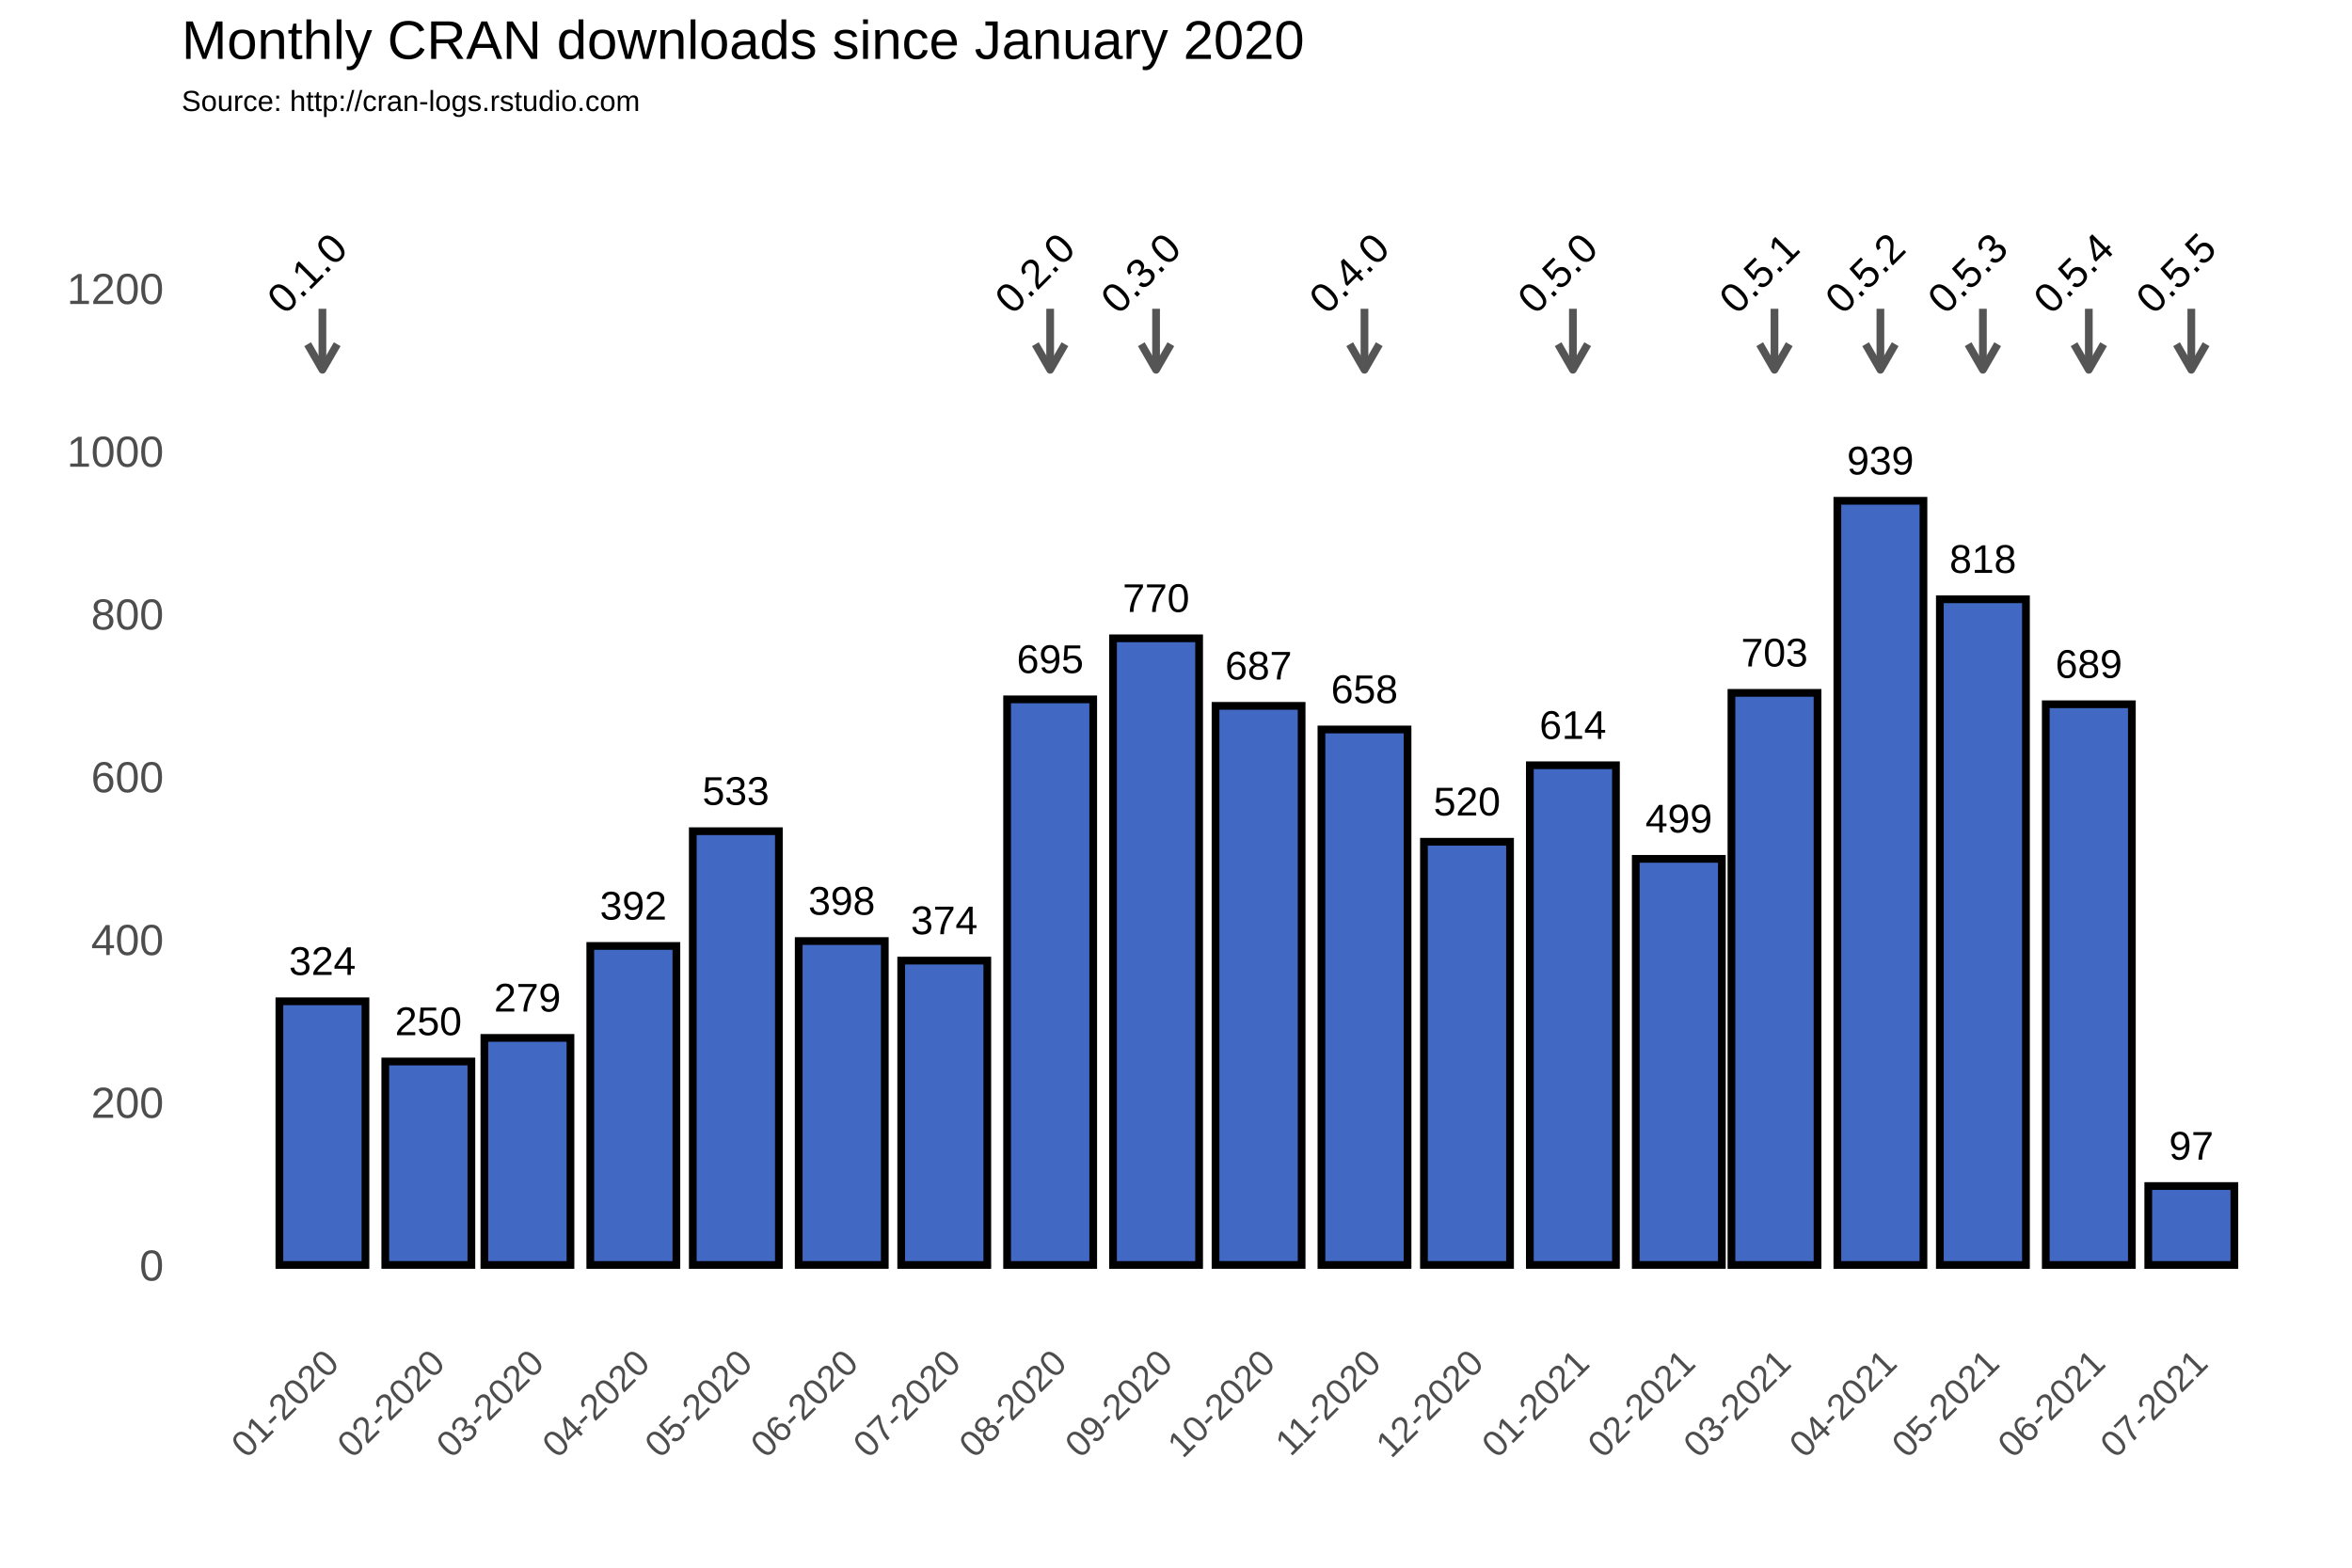
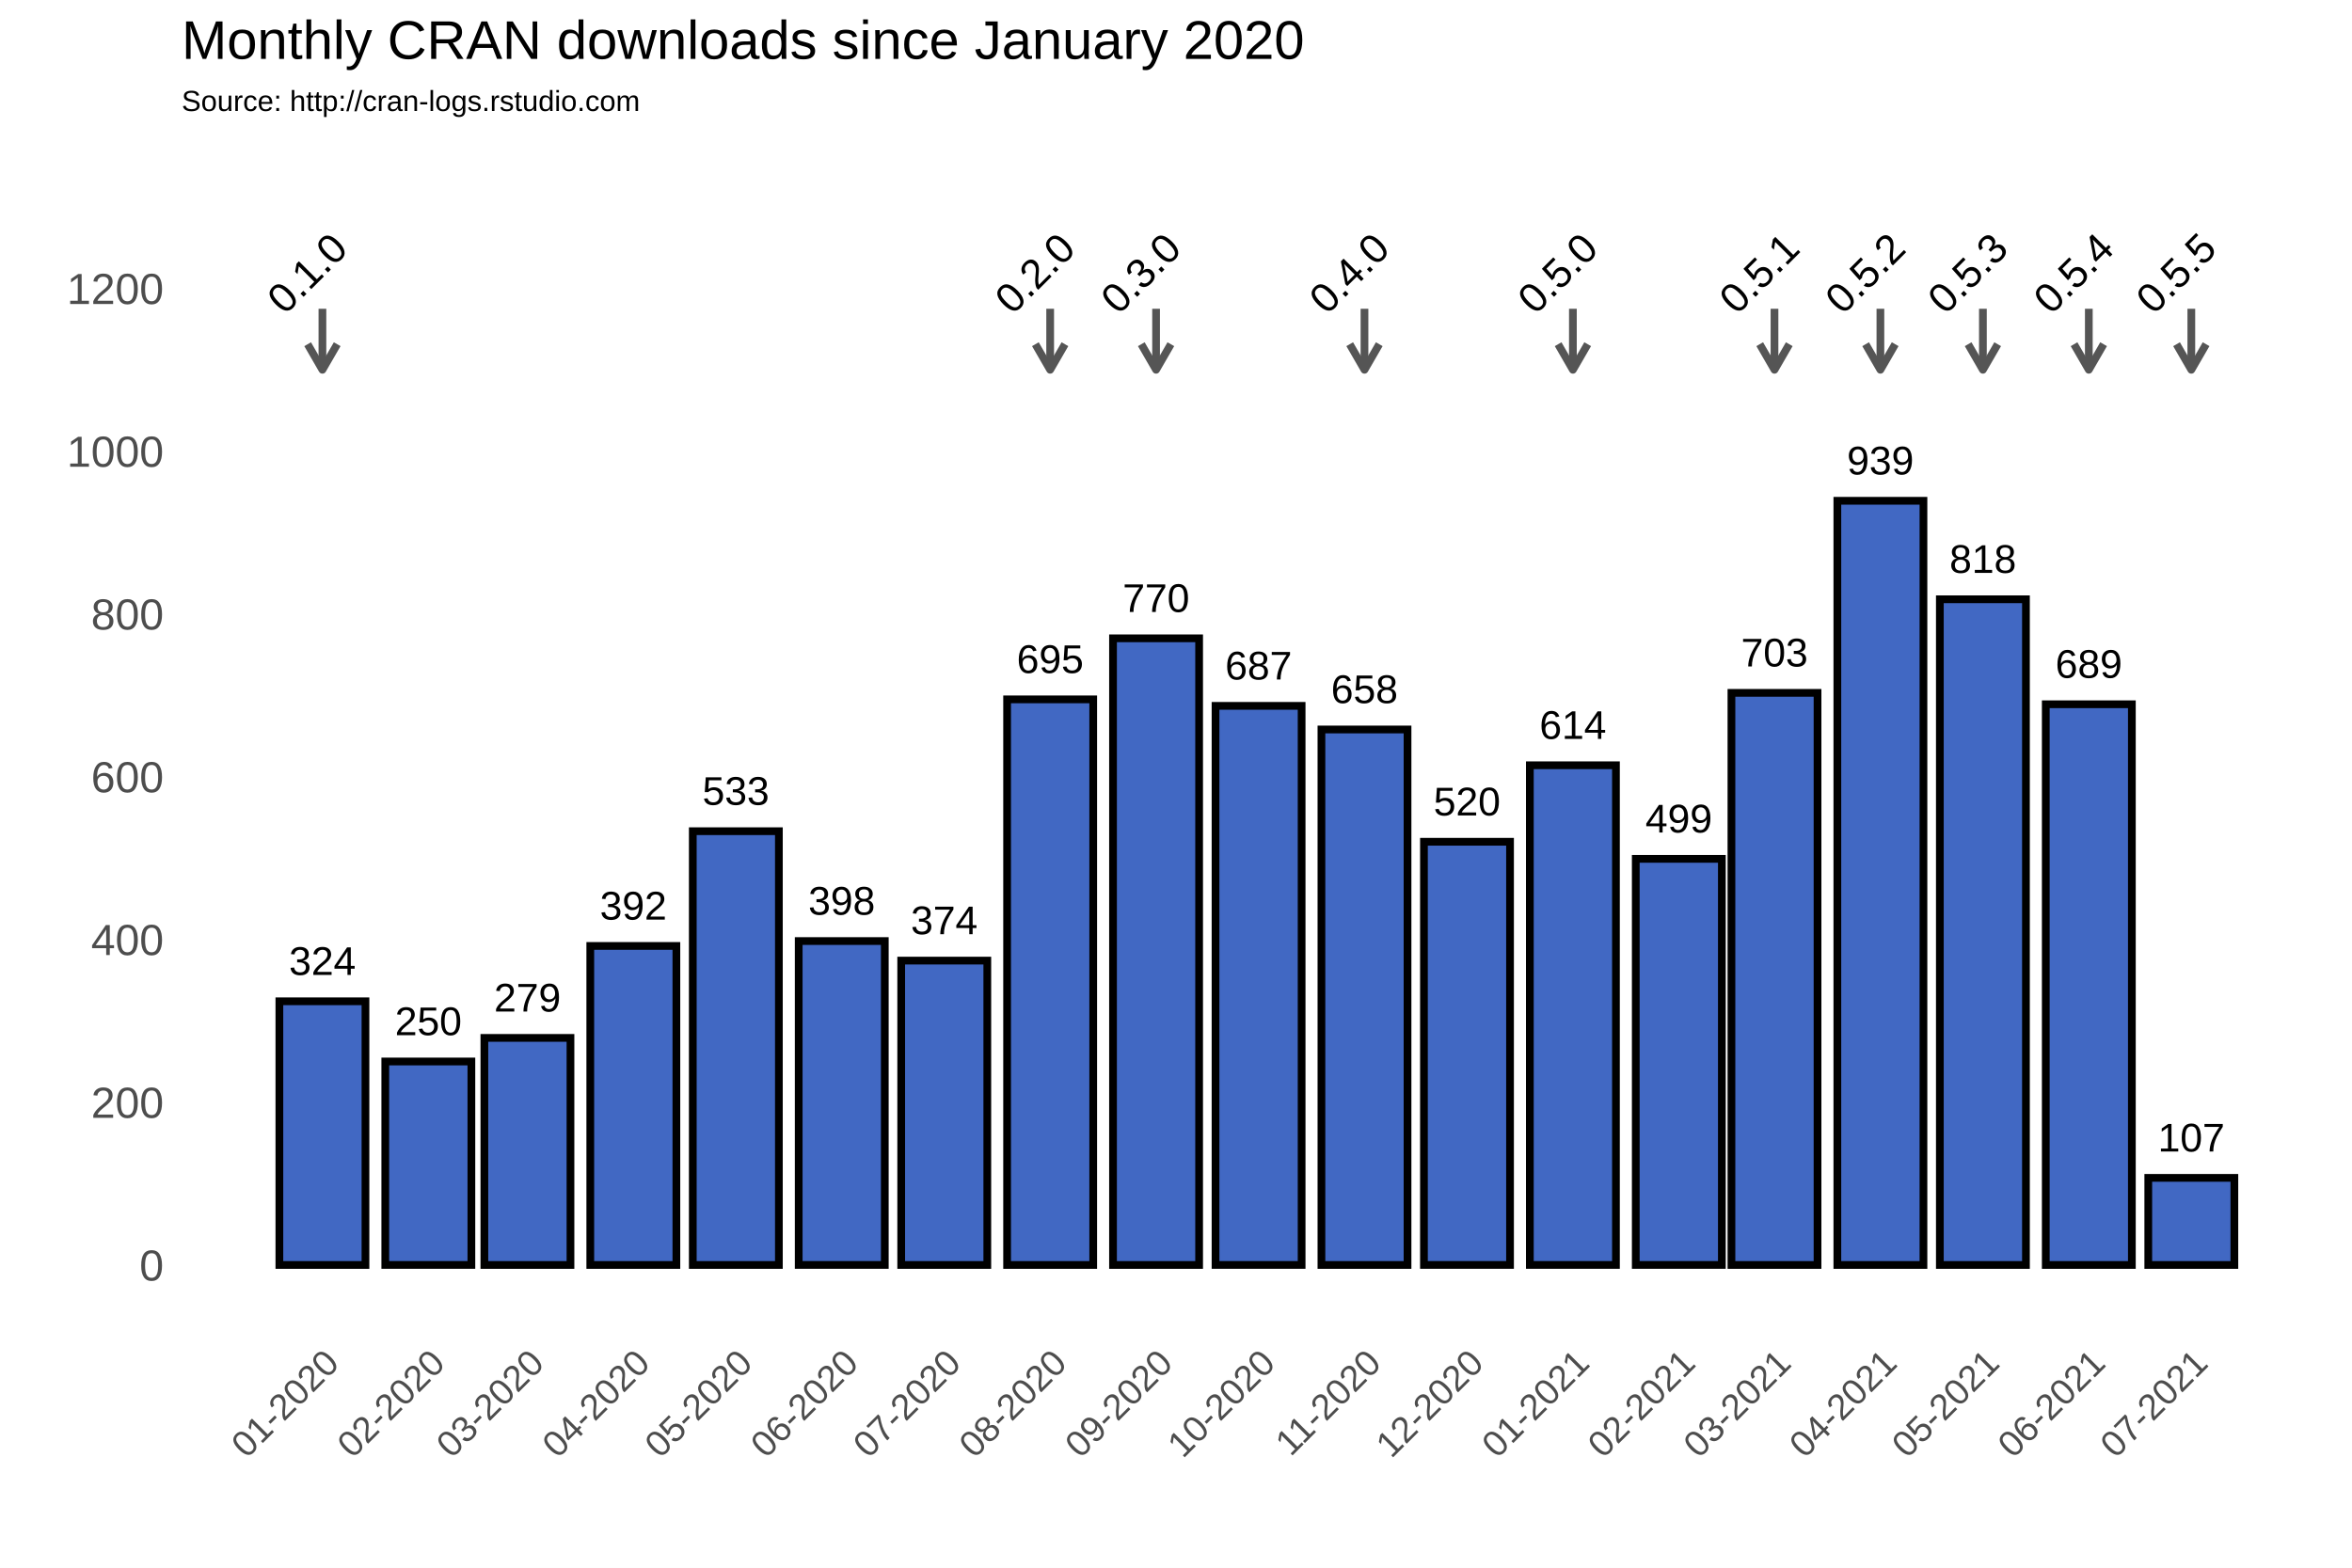
<svg xmlns="http://www.w3.org/2000/svg" class="svglite" width="648.00pt" height="432.00pt" viewBox="0 0 648.00 432.00">
  <defs>
    <style type="text/css">
    .svglite line, .svglite polyline, .svglite polygon, .svglite path, .svglite rect, .svglite circle {
      fill: none;
      stroke: #000000;
      stroke-linecap: round;
      stroke-linejoin: round;
      stroke-miterlimit: 10.00;
    }
  </style>
  </defs>
  <rect width="100%" height="100%" style="stroke: none; fill: #FFFFFF;" />
  <defs>
    <clipPath id="cpMC4wMHw2NDguMDB8MC4wMHw0MzIuMDA=">
      <rect x="0.00" y="0.00" width="648.00" height="432.00" />
    </clipPath>
  </defs>
  <g clip-path="url(#cpMC4wMHw2NDguMDB8MC4wMHw0MzIuMDA=)">
    <rect x="0.00" y="0.00" width="648.00" height="432.00" style="stroke-width: 1.07; stroke: #FFFFFF; fill: #FFFFFF;" />
  </g>
  <defs>
    <clipPath id="cpNTAuMDR8NjQyLjUyfDM3Ljc2fDM2My4zOA==">
      <rect x="50.04" y="37.76" width="592.48" height="325.62" />
    </clipPath>
  </defs>
  <g clip-path="url(#cpNTAuMDR8NjQyLjUyfDM3Ljc2fDM2My4zOA==)">
    <rect x="50.04" y="37.76" width="592.48" height="325.62" style="stroke-width: 1.07; stroke: none;" />
    <polyline points="50.04,326.15 642.52,326.15 " style="stroke-width: 0.53; stroke: #FFFFFF; stroke-linecap: butt;" />
    <polyline points="50.04,281.30 642.52,281.30 " style="stroke-width: 0.53; stroke: #FFFFFF; stroke-linecap: butt;" />
    <polyline points="50.04,236.45 642.52,236.45 " style="stroke-width: 0.53; stroke: #FFFFFF; stroke-linecap: butt;" />
    <polyline points="50.04,191.60 642.52,191.60 " style="stroke-width: 0.53; stroke: #FFFFFF; stroke-linecap: butt;" />
    <polyline points="50.04,146.75 642.52,146.75 " style="stroke-width: 0.53; stroke: #FFFFFF; stroke-linecap: butt;" />
    <polyline points="50.04,101.90 642.52,101.90 " style="stroke-width: 0.53; stroke: #FFFFFF; stroke-linecap: butt;" />
    <polyline points="50.04,57.04 642.52,57.04 " style="stroke-width: 0.53; stroke: #FFFFFF; stroke-linecap: butt;" />
    <polyline points="59.65,363.38 59.65,37.76 " style="stroke-width: 0.53; stroke: #FFFFFF; stroke-linecap: butt;" />
    <polyline points="74.24,363.38 74.24,37.76 " style="stroke-width: 0.53; stroke: #FFFFFF; stroke-linecap: butt;" />
    <polyline points="103.42,363.38 103.42,37.76 " style="stroke-width: 0.53; stroke: #FFFFFF; stroke-linecap: butt;" />
    <polyline points="131.66,363.38 131.66,37.76 " style="stroke-width: 0.53; stroke: #FFFFFF; stroke-linecap: butt;" />
    <polyline points="159.90,363.38 159.90,37.76 " style="stroke-width: 0.53; stroke: #FFFFFF; stroke-linecap: butt;" />
    <polyline points="188.61,363.38 188.61,37.76 " style="stroke-width: 0.53; stroke: #FFFFFF; stroke-linecap: butt;" />
    <polyline points="217.32,363.38 217.32,37.76 " style="stroke-width: 0.53; stroke: #FFFFFF; stroke-linecap: butt;" />
    <polyline points="246.03,363.38 246.03,37.76 " style="stroke-width: 0.53; stroke: #FFFFFF; stroke-linecap: butt;" />
    <polyline points="274.74,363.38 274.74,37.76 " style="stroke-width: 0.53; stroke: #FFFFFF; stroke-linecap: butt;" />
    <polyline points="303.92,363.38 303.92,37.76 " style="stroke-width: 0.53; stroke: #FFFFFF; stroke-linecap: butt;" />
    <polyline points="332.63,363.38 332.63,37.76 " style="stroke-width: 0.53; stroke: #FFFFFF; stroke-linecap: butt;" />
    <polyline points="361.34,363.38 361.34,37.76 " style="stroke-width: 0.53; stroke: #FFFFFF; stroke-linecap: butt;" />
    <polyline points="390.05,363.38 390.05,37.76 " style="stroke-width: 0.53; stroke: #FFFFFF; stroke-linecap: butt;" />
    <polyline points="418.76,363.38 418.76,37.76 " style="stroke-width: 0.53; stroke: #FFFFFF; stroke-linecap: butt;" />
    <polyline points="447.94,363.38 447.94,37.76 " style="stroke-width: 0.53; stroke: #FFFFFF; stroke-linecap: butt;" />
    <polyline points="475.71,363.38 475.71,37.76 " style="stroke-width: 0.53; stroke: #FFFFFF; stroke-linecap: butt;" />
    <polyline points="503.48,363.38 503.48,37.76 " style="stroke-width: 0.53; stroke: #FFFFFF; stroke-linecap: butt;" />
    <polyline points="532.19,363.38 532.19,37.76 " style="stroke-width: 0.53; stroke: #FFFFFF; stroke-linecap: butt;" />
    <polyline points="560.90,363.38 560.90,37.76 " style="stroke-width: 0.53; stroke: #FFFFFF; stroke-linecap: butt;" />
    <polyline points="589.61,363.38 589.61,37.76 " style="stroke-width: 0.53; stroke: #FFFFFF; stroke-linecap: butt;" />
    <polyline points="618.32,363.38 618.32,37.76 " style="stroke-width: 0.53; stroke: #FFFFFF; stroke-linecap: butt;" />
    <polyline points="632.91,363.38 632.91,37.76 " style="stroke-width: 0.53; stroke: #FFFFFF; stroke-linecap: butt;" />
    <polyline points="50.04,348.58 642.52,348.58 " style="stroke-width: 1.07; stroke: #FFFFFF; stroke-linecap: butt;" />
    <polyline points="50.04,303.73 642.52,303.73 " style="stroke-width: 1.07; stroke: #FFFFFF; stroke-linecap: butt;" />
    <polyline points="50.04,258.88 642.52,258.88 " style="stroke-width: 1.07; stroke: #FFFFFF; stroke-linecap: butt;" />
    <polyline points="50.04,214.02 642.52,214.02 " style="stroke-width: 1.07; stroke: #FFFFFF; stroke-linecap: butt;" />
    <polyline points="50.04,169.17 642.52,169.17 " style="stroke-width: 1.07; stroke: #FFFFFF; stroke-linecap: butt;" />
    <polyline points="50.04,124.32 642.52,124.32 " style="stroke-width: 1.07; stroke: #FFFFFF; stroke-linecap: butt;" />
    <polyline points="50.04,79.47 642.52,79.47 " style="stroke-width: 1.07; stroke: #FFFFFF; stroke-linecap: butt;" />
    <polyline points="88.83,363.38 88.83,37.76 " style="stroke-width: 1.07; stroke: #FFFFFF; stroke-linecap: butt;" />
    <polyline points="118.02,363.38 118.02,37.76 " style="stroke-width: 1.07; stroke: #FFFFFF; stroke-linecap: butt;" />
    <polyline points="145.31,363.38 145.31,37.76 " style="stroke-width: 1.07; stroke: #FFFFFF; stroke-linecap: butt;" />
    <polyline points="174.49,363.38 174.49,37.76 " style="stroke-width: 1.07; stroke: #FFFFFF; stroke-linecap: butt;" />
    <polyline points="202.73,363.38 202.73,37.76 " style="stroke-width: 1.07; stroke: #FFFFFF; stroke-linecap: butt;" />
    <polyline points="231.91,363.38 231.91,37.76 " style="stroke-width: 1.07; stroke: #FFFFFF; stroke-linecap: butt;" />
    <polyline points="260.15,363.38 260.15,37.76 " style="stroke-width: 1.07; stroke: #FFFFFF; stroke-linecap: butt;" />
    <polyline points="289.33,363.38 289.33,37.76 " style="stroke-width: 1.07; stroke: #FFFFFF; stroke-linecap: butt;" />
    <polyline points="318.51,363.38 318.51,37.76 " style="stroke-width: 1.07; stroke: #FFFFFF; stroke-linecap: butt;" />
    <polyline points="346.75,363.38 346.75,37.76 " style="stroke-width: 1.07; stroke: #FFFFFF; stroke-linecap: butt;" />
    <polyline points="375.93,363.38 375.93,37.76 " style="stroke-width: 1.07; stroke: #FFFFFF; stroke-linecap: butt;" />
    <polyline points="404.17,363.38 404.17,37.76 " style="stroke-width: 1.07; stroke: #FFFFFF; stroke-linecap: butt;" />
    <polyline points="433.35,363.38 433.35,37.76 " style="stroke-width: 1.07; stroke: #FFFFFF; stroke-linecap: butt;" />
    <polyline points="462.53,363.38 462.53,37.76 " style="stroke-width: 1.07; stroke: #FFFFFF; stroke-linecap: butt;" />
    <polyline points="488.89,363.38 488.89,37.76 " style="stroke-width: 1.07; stroke: #FFFFFF; stroke-linecap: butt;" />
    <polyline points="518.07,363.38 518.07,37.76 " style="stroke-width: 1.07; stroke: #FFFFFF; stroke-linecap: butt;" />
    <polyline points="546.31,363.38 546.31,37.76 " style="stroke-width: 1.07; stroke: #FFFFFF; stroke-linecap: butt;" />
    <polyline points="575.49,363.38 575.49,37.76 " style="stroke-width: 1.07; stroke: #FFFFFF; stroke-linecap: butt;" />
    <polyline points="603.73,363.38 603.73,37.76 " style="stroke-width: 1.07; stroke: #FFFFFF; stroke-linecap: butt;" />
    <rect x="76.97" y="275.92" width="23.72" height="72.66" style="stroke-width: 2.13; stroke-linecap: square; stroke-linejoin: miter; fill: #4168C3;" />
    <rect x="106.15" y="292.51" width="23.72" height="56.06" style="stroke-width: 2.13; stroke-linecap: square; stroke-linejoin: miter; fill: #4168C3;" />
    <rect x="133.45" y="286.01" width="23.72" height="62.57" style="stroke-width: 2.13; stroke-linecap: square; stroke-linejoin: miter; fill: #4168C3;" />
    <rect x="162.63" y="260.67" width="23.72" height="87.91" style="stroke-width: 2.13; stroke-linecap: square; stroke-linejoin: miter; fill: #4168C3;" />
    <rect x="190.87" y="229.05" width="23.72" height="119.53" style="stroke-width: 2.13; stroke-linecap: square; stroke-linejoin: miter; fill: #4168C3;" />
    <rect x="220.05" y="259.32" width="23.72" height="89.25" style="stroke-width: 2.13; stroke-linecap: square; stroke-linejoin: miter; fill: #4168C3;" />
    <rect x="248.29" y="264.71" width="23.72" height="83.87" style="stroke-width: 2.13; stroke-linecap: square; stroke-linejoin: miter; fill: #4168C3;" />
    <rect x="277.47" y="192.72" width="23.72" height="155.86" style="stroke-width: 2.13; stroke-linecap: square; stroke-linejoin: miter; fill: #4168C3;" />
    <rect x="306.65" y="175.90" width="23.72" height="172.68" style="stroke-width: 2.13; stroke-linecap: square; stroke-linejoin: miter; fill: #4168C3;" />
    <rect x="334.89" y="194.51" width="23.72" height="154.06" style="stroke-width: 2.13; stroke-linecap: square; stroke-linejoin: miter; fill: #4168C3;" />
    <rect x="364.07" y="201.02" width="23.72" height="147.56" style="stroke-width: 2.13; stroke-linecap: square; stroke-linejoin: miter; fill: #4168C3;" />
    <rect x="392.31" y="231.96" width="23.72" height="116.61" style="stroke-width: 2.13; stroke-linecap: square; stroke-linejoin: miter; fill: #4168C3;" />
    <rect x="421.49" y="210.88" width="23.72" height="137.69" style="stroke-width: 2.13; stroke-linecap: square; stroke-linejoin: miter; fill: #4168C3;" />
    <rect x="450.67" y="236.67" width="23.72" height="111.90" style="stroke-width: 2.13; stroke-linecap: square; stroke-linejoin: miter; fill: #4168C3;" />
    <rect x="477.03" y="190.93" width="23.72" height="157.65" style="stroke-width: 2.13; stroke-linecap: square; stroke-linejoin: miter; fill: #4168C3;" />
    <rect x="506.21" y="138.00" width="23.72" height="210.58" style="stroke-width: 2.13; stroke-linecap: square; stroke-linejoin: miter; fill: #4168C3;" />
    <rect x="534.45" y="165.14" width="23.72" height="183.44" style="stroke-width: 2.13; stroke-linecap: square; stroke-linejoin: miter; fill: #4168C3;" />
    <rect x="563.63" y="194.07" width="23.72" height="154.51" style="stroke-width: 2.13; stroke-linecap: square; stroke-linejoin: miter; fill: #4168C3;" />
-     <rect x="591.87" y="326.83" width="23.72" height="21.75" style="stroke-width: 2.13; stroke-linecap: square; stroke-linejoin: miter; fill: #4168C3;" />
+     <rect x="591.87" y="324.58" width="23.72" height="24.00" style="stroke-width: 2.13; stroke-linecap: square; stroke-linejoin: miter; fill: #4168C3;" />
    <text x="88.83" y="268.66" text-anchor="middle" style="font-size: 11.04px; font-family: Arial;" textLength="18.40px" lengthAdjust="spacingAndGlyphs">324</text>
    <text x="118.02" y="285.25" text-anchor="middle" style="font-size: 11.04px; font-family: Arial;" textLength="18.40px" lengthAdjust="spacingAndGlyphs">250</text>
    <text x="145.31" y="278.75" text-anchor="middle" style="font-size: 11.04px; font-family: Arial;" textLength="18.40px" lengthAdjust="spacingAndGlyphs">279</text>
    <text x="174.49" y="253.41" text-anchor="middle" style="font-size: 11.04px; font-family: Arial;" textLength="18.40px" lengthAdjust="spacingAndGlyphs">392</text>
    <text x="202.73" y="221.79" text-anchor="middle" style="font-size: 11.04px; font-family: Arial;" textLength="18.40px" lengthAdjust="spacingAndGlyphs">533</text>
    <text x="231.91" y="252.06" text-anchor="middle" style="font-size: 11.04px; font-family: Arial;" textLength="18.40px" lengthAdjust="spacingAndGlyphs">398</text>
    <text x="260.15" y="257.44" text-anchor="middle" style="font-size: 11.04px; font-family: Arial;" textLength="18.40px" lengthAdjust="spacingAndGlyphs">374</text>
    <text x="289.33" y="185.46" text-anchor="middle" style="font-size: 11.04px; font-family: Arial;" textLength="18.40px" lengthAdjust="spacingAndGlyphs">695</text>
    <text x="318.51" y="168.64" text-anchor="middle" style="font-size: 11.04px; font-family: Arial;" textLength="18.40px" lengthAdjust="spacingAndGlyphs">770</text>
    <text x="346.75" y="187.25" text-anchor="middle" style="font-size: 11.04px; font-family: Arial;" textLength="18.40px" lengthAdjust="spacingAndGlyphs">687</text>
    <text x="375.93" y="193.75" text-anchor="middle" style="font-size: 11.04px; font-family: Arial;" textLength="18.40px" lengthAdjust="spacingAndGlyphs">658</text>
    <text x="404.17" y="224.70" text-anchor="middle" style="font-size: 11.04px; font-family: Arial;" textLength="18.40px" lengthAdjust="spacingAndGlyphs">520</text>
    <text x="433.35" y="203.62" text-anchor="middle" style="font-size: 11.04px; font-family: Arial;" textLength="18.40px" lengthAdjust="spacingAndGlyphs">614</text>
    <text x="462.53" y="229.41" text-anchor="middle" style="font-size: 11.04px; font-family: Arial;" textLength="18.40px" lengthAdjust="spacingAndGlyphs">499</text>
    <text x="488.89" y="183.66" text-anchor="middle" style="font-size: 11.04px; font-family: Arial;" textLength="18.40px" lengthAdjust="spacingAndGlyphs">703</text>
    <text x="518.07" y="130.74" text-anchor="middle" style="font-size: 11.04px; font-family: Arial;" textLength="18.40px" lengthAdjust="spacingAndGlyphs">939</text>
    <text x="546.31" y="157.87" text-anchor="middle" style="font-size: 11.04px; font-family: Arial;" textLength="18.40px" lengthAdjust="spacingAndGlyphs">818</text>
    <text x="575.49" y="186.80" text-anchor="middle" style="font-size: 11.04px; font-family: Arial;" textLength="18.40px" lengthAdjust="spacingAndGlyphs">689</text>
-     <text x="603.73" y="319.56" text-anchor="middle" style="font-size: 11.04px; font-family: Arial;" textLength="12.27px" lengthAdjust="spacingAndGlyphs">97</text>
+     <text x="603.73" y="317.32" text-anchor="middle" style="font-size: 11.04px; font-family: Arial;" textLength="18.40px" lengthAdjust="spacingAndGlyphs">107</text>
    <line x1="88.83" y1="85.08" x2="88.83" y2="101.90" style="stroke-width: 2.13; stroke: #555555; stroke-linecap: butt;" />
    <polyline points="84.76,94.85 88.83,101.90 92.90,94.85 " style="stroke-width: 2.13; stroke: #555555; stroke-linecap: butt;" />
    <line x1="289.33" y1="85.08" x2="289.33" y2="101.90" style="stroke-width: 2.13; stroke: #555555; stroke-linecap: butt;" />
    <polyline points="285.26,94.85 289.33,101.90 293.40,94.85 " style="stroke-width: 2.13; stroke: #555555; stroke-linecap: butt;" />
    <line x1="318.51" y1="85.08" x2="318.51" y2="101.90" style="stroke-width: 2.13; stroke: #555555; stroke-linecap: butt;" />
    <polyline points="314.44,94.85 318.51,101.90 322.58,94.85 " style="stroke-width: 2.13; stroke: #555555; stroke-linecap: butt;" />
    <line x1="375.93" y1="85.08" x2="375.93" y2="101.90" style="stroke-width: 2.13; stroke: #555555; stroke-linecap: butt;" />
    <polyline points="371.86,94.85 375.93,101.90 380.00,94.85 " style="stroke-width: 2.13; stroke: #555555; stroke-linecap: butt;" />
    <line x1="433.35" y1="85.08" x2="433.35" y2="101.90" style="stroke-width: 2.13; stroke: #555555; stroke-linecap: butt;" />
    <polyline points="429.28,94.85 433.35,101.90 437.42,94.85 " style="stroke-width: 2.13; stroke: #555555; stroke-linecap: butt;" />
    <line x1="488.89" y1="85.08" x2="488.89" y2="101.90" style="stroke-width: 2.13; stroke: #555555; stroke-linecap: butt;" />
    <polyline points="484.82,94.85 488.89,101.90 492.96,94.85 " style="stroke-width: 2.13; stroke: #555555; stroke-linecap: butt;" />
    <line x1="518.07" y1="85.08" x2="518.07" y2="101.90" style="stroke-width: 2.13; stroke: #555555; stroke-linecap: butt;" />
    <polyline points="514.00,94.85 518.07,101.90 522.14,94.85 " style="stroke-width: 2.13; stroke: #555555; stroke-linecap: butt;" />
    <line x1="546.31" y1="85.08" x2="546.31" y2="101.90" style="stroke-width: 2.13; stroke: #555555; stroke-linecap: butt;" />
    <polyline points="542.24,94.85 546.31,101.90 550.38,94.85 " style="stroke-width: 2.13; stroke: #555555; stroke-linecap: butt;" />
    <line x1="575.49" y1="85.08" x2="575.49" y2="101.90" style="stroke-width: 2.13; stroke: #555555; stroke-linecap: butt;" />
    <polyline points="571.42,94.85 575.49,101.90 579.56,94.85 " style="stroke-width: 2.13; stroke: #555555; stroke-linecap: butt;" />
    <line x1="603.73" y1="85.08" x2="603.73" y2="101.90" style="stroke-width: 2.13; stroke: #555555; stroke-linecap: butt;" />
    <polyline points="599.66,94.85 603.73,101.90 607.80,94.85 " style="stroke-width: 2.13; stroke: #555555; stroke-linecap: butt;" />
    <text transform="translate(87.40,78.03) rotate(-45)" text-anchor="middle" style="font-size: 11.38px; font-family: Arial;" textLength="25.31px" lengthAdjust="spacingAndGlyphs">0.1.0</text>
    <text transform="translate(287.89,78.03) rotate(-45)" text-anchor="middle" style="font-size: 11.38px; font-family: Arial;" textLength="25.31px" lengthAdjust="spacingAndGlyphs">0.2.0</text>
    <text transform="translate(317.07,78.03) rotate(-45)" text-anchor="middle" style="font-size: 11.38px; font-family: Arial;" textLength="25.31px" lengthAdjust="spacingAndGlyphs">0.3.0</text>
    <text transform="translate(374.49,78.03) rotate(-45)" text-anchor="middle" style="font-size: 11.38px; font-family: Arial;" textLength="25.31px" lengthAdjust="spacingAndGlyphs">0.4.0</text>
    <text transform="translate(431.91,78.03) rotate(-45)" text-anchor="middle" style="font-size: 11.38px; font-family: Arial;" textLength="25.31px" lengthAdjust="spacingAndGlyphs">0.5.0</text>
    <text transform="translate(487.45,78.03) rotate(-45)" text-anchor="middle" style="font-size: 11.38px; font-family: Arial;" textLength="25.31px" lengthAdjust="spacingAndGlyphs">0.5.1</text>
    <text transform="translate(516.63,78.03) rotate(-45)" text-anchor="middle" style="font-size: 11.38px; font-family: Arial;" textLength="25.31px" lengthAdjust="spacingAndGlyphs">0.5.2</text>
    <text transform="translate(544.87,78.03) rotate(-45)" text-anchor="middle" style="font-size: 11.38px; font-family: Arial;" textLength="25.31px" lengthAdjust="spacingAndGlyphs">0.5.3</text>
    <text transform="translate(574.05,78.03) rotate(-45)" text-anchor="middle" style="font-size: 11.38px; font-family: Arial;" textLength="25.31px" lengthAdjust="spacingAndGlyphs">0.5.4</text>
    <text transform="translate(602.29,78.03) rotate(-45)" text-anchor="middle" style="font-size: 11.38px; font-family: Arial;" textLength="25.31px" lengthAdjust="spacingAndGlyphs">0.5.5</text>
  </g>
  <g clip-path="url(#cpMC4wMHw2NDguMDB8MC4wMHw0MzIuMDA=)">
    <text x="45.11" y="352.88" text-anchor="end" style="font-size: 12.00px; fill: #4D4D4D; font-family: Arial;" textLength="6.67px" lengthAdjust="spacingAndGlyphs">0</text>
    <text x="45.11" y="308.03" text-anchor="end" style="font-size: 12.00px; fill: #4D4D4D; font-family: Arial;" textLength="20.02px" lengthAdjust="spacingAndGlyphs">200</text>
    <text x="45.11" y="263.17" text-anchor="end" style="font-size: 12.00px; fill: #4D4D4D; font-family: Arial;" textLength="20.02px" lengthAdjust="spacingAndGlyphs">400</text>
    <text x="45.11" y="218.32" text-anchor="end" style="font-size: 12.00px; fill: #4D4D4D; font-family: Arial;" textLength="20.02px" lengthAdjust="spacingAndGlyphs">600</text>
    <text x="45.11" y="173.47" text-anchor="end" style="font-size: 12.00px; fill: #4D4D4D; font-family: Arial;" textLength="20.02px" lengthAdjust="spacingAndGlyphs">800</text>
    <text x="45.11" y="128.62" text-anchor="end" style="font-size: 12.00px; fill: #4D4D4D; font-family: Arial;" textLength="26.70px" lengthAdjust="spacingAndGlyphs">1000</text>
    <text x="45.11" y="83.77" text-anchor="end" style="font-size: 12.00px; fill: #4D4D4D; font-family: Arial;" textLength="26.70px" lengthAdjust="spacingAndGlyphs">1200</text>
    <text transform="translate(93.90,376.17) rotate(-45)" text-anchor="end" style="font-size: 10.00px; fill: #4D4D4D; font-family: Arial;" textLength="36.73px" lengthAdjust="spacingAndGlyphs">01-2020</text>
    <text transform="translate(123.08,376.17) rotate(-45)" text-anchor="end" style="font-size: 10.00px; fill: #4D4D4D; font-family: Arial;" textLength="36.73px" lengthAdjust="spacingAndGlyphs">02-2020</text>
    <text transform="translate(150.38,376.17) rotate(-45)" text-anchor="end" style="font-size: 10.00px; fill: #4D4D4D; font-family: Arial;" textLength="36.73px" lengthAdjust="spacingAndGlyphs">03-2020</text>
    <text transform="translate(179.56,376.17) rotate(-45)" text-anchor="end" style="font-size: 10.00px; fill: #4D4D4D; font-family: Arial;" textLength="36.73px" lengthAdjust="spacingAndGlyphs">04-2020</text>
    <text transform="translate(207.80,376.17) rotate(-45)" text-anchor="end" style="font-size: 10.00px; fill: #4D4D4D; font-family: Arial;" textLength="36.73px" lengthAdjust="spacingAndGlyphs">05-2020</text>
    <text transform="translate(236.98,376.17) rotate(-45)" text-anchor="end" style="font-size: 10.00px; fill: #4D4D4D; font-family: Arial;" textLength="36.73px" lengthAdjust="spacingAndGlyphs">06-2020</text>
    <text transform="translate(265.22,376.17) rotate(-45)" text-anchor="end" style="font-size: 10.00px; fill: #4D4D4D; font-family: Arial;" textLength="36.73px" lengthAdjust="spacingAndGlyphs">07-2020</text>
    <text transform="translate(294.40,376.17) rotate(-45)" text-anchor="end" style="font-size: 10.00px; fill: #4D4D4D; font-family: Arial;" textLength="36.73px" lengthAdjust="spacingAndGlyphs">08-2020</text>
    <text transform="translate(323.58,376.17) rotate(-45)" text-anchor="end" style="font-size: 10.00px; fill: #4D4D4D; font-family: Arial;" textLength="36.73px" lengthAdjust="spacingAndGlyphs">09-2020</text>
    <text transform="translate(351.82,376.17) rotate(-45)" text-anchor="end" style="font-size: 10.00px; fill: #4D4D4D; font-family: Arial;" textLength="36.73px" lengthAdjust="spacingAndGlyphs">10-2020</text>
    <text transform="translate(381.00,376.17) rotate(-45)" text-anchor="end" style="font-size: 10.00px; fill: #4D4D4D; font-family: Arial;" textLength="35.99px" lengthAdjust="spacingAndGlyphs">11-2020</text>
    <text transform="translate(409.24,376.17) rotate(-45)" text-anchor="end" style="font-size: 10.00px; fill: #4D4D4D; font-family: Arial;" textLength="36.73px" lengthAdjust="spacingAndGlyphs">12-2020</text>
    <text transform="translate(438.42,376.17) rotate(-45)" text-anchor="end" style="font-size: 10.00px; fill: #4D4D4D; font-family: Arial;" textLength="36.73px" lengthAdjust="spacingAndGlyphs">01-2021</text>
    <text transform="translate(467.60,376.17) rotate(-45)" text-anchor="end" style="font-size: 10.00px; fill: #4D4D4D; font-family: Arial;" textLength="36.73px" lengthAdjust="spacingAndGlyphs">02-2021</text>
    <text transform="translate(493.96,376.17) rotate(-45)" text-anchor="end" style="font-size: 10.00px; fill: #4D4D4D; font-family: Arial;" textLength="36.73px" lengthAdjust="spacingAndGlyphs">03-2021</text>
    <text transform="translate(523.14,376.17) rotate(-45)" text-anchor="end" style="font-size: 10.00px; fill: #4D4D4D; font-family: Arial;" textLength="36.73px" lengthAdjust="spacingAndGlyphs">04-2021</text>
    <text transform="translate(551.38,376.17) rotate(-45)" text-anchor="end" style="font-size: 10.00px; fill: #4D4D4D; font-family: Arial;" textLength="36.73px" lengthAdjust="spacingAndGlyphs">05-2021</text>
    <text transform="translate(580.56,376.17) rotate(-45)" text-anchor="end" style="font-size: 10.00px; fill: #4D4D4D; font-family: Arial;" textLength="36.73px" lengthAdjust="spacingAndGlyphs">06-2021</text>
    <text transform="translate(608.80,376.17) rotate(-45)" text-anchor="end" style="font-size: 10.00px; fill: #4D4D4D; font-family: Arial;" textLength="36.73px" lengthAdjust="spacingAndGlyphs">07-2021</text>
    <text x="50.04" y="30.59" style="font-size: 8.00px; font-family: Arial;" textLength="126.32px" lengthAdjust="spacingAndGlyphs">Source: http://cran-logs.rstudio.com</text>
    <text x="50.04" y="16.22" style="font-size: 15.00px; font-family: Arial;" textLength="309.25px" lengthAdjust="spacingAndGlyphs">Monthly CRAN downloads since January 2020</text>
  </g>
</svg>
